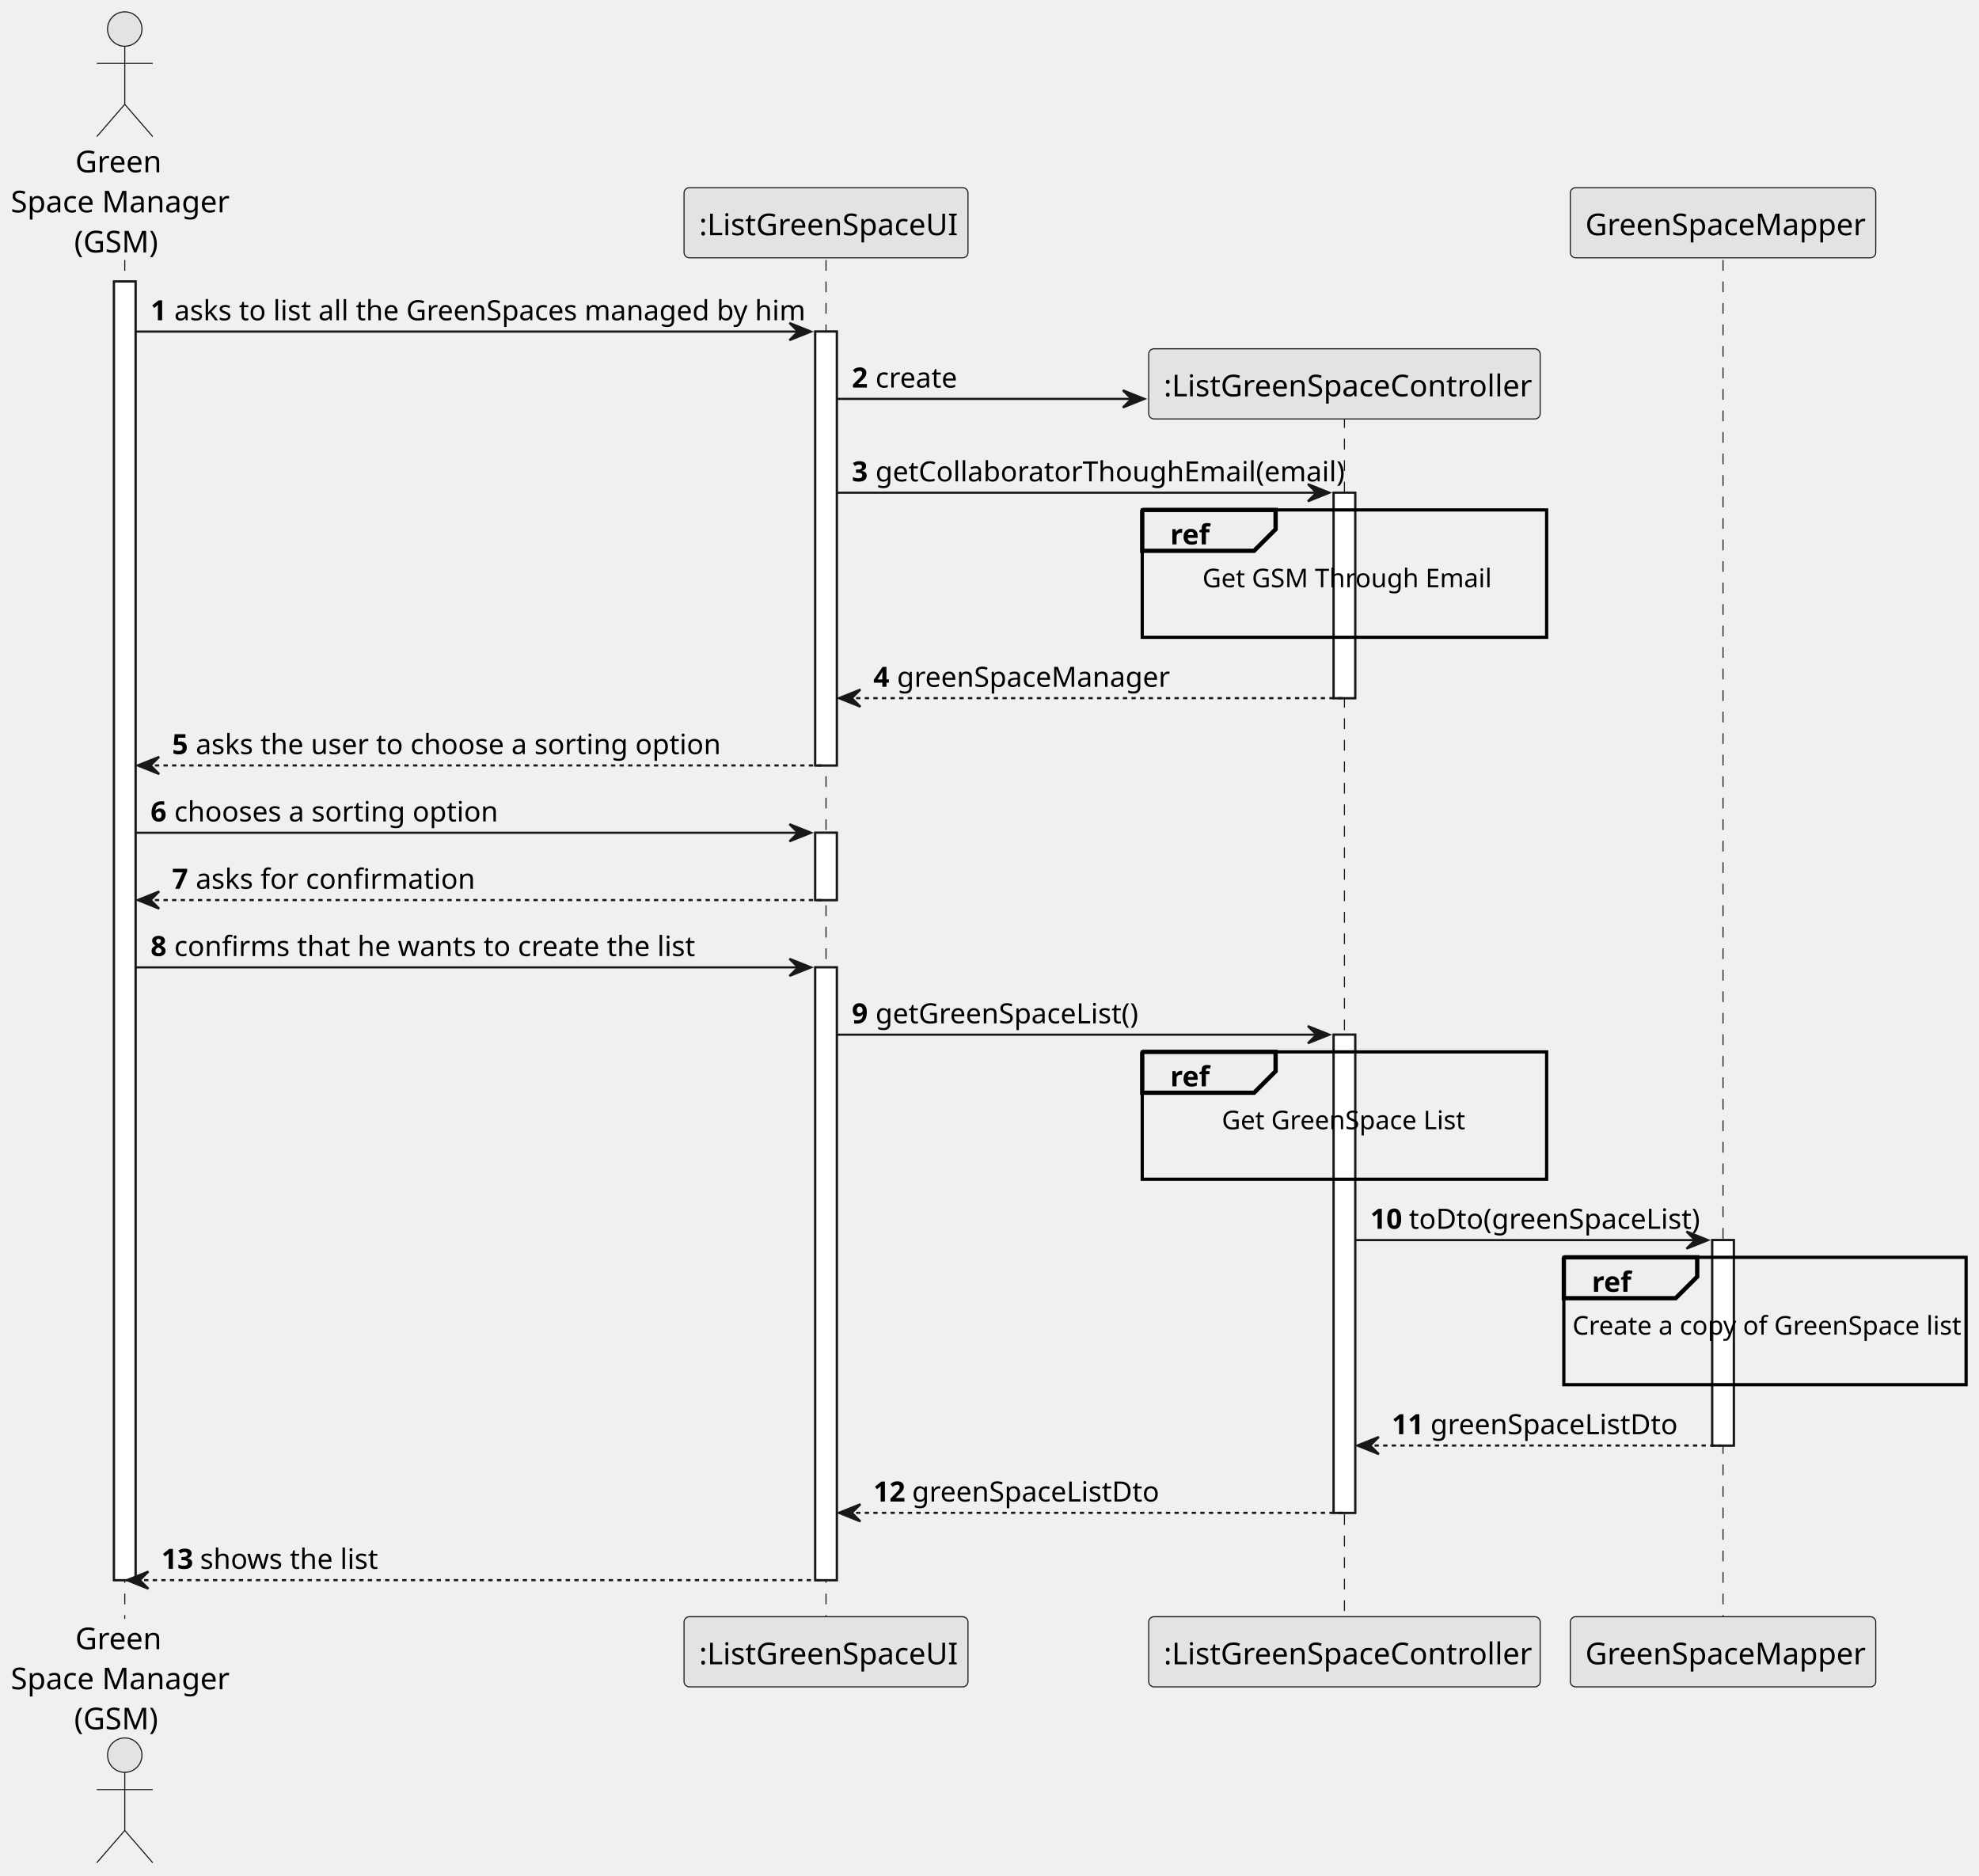
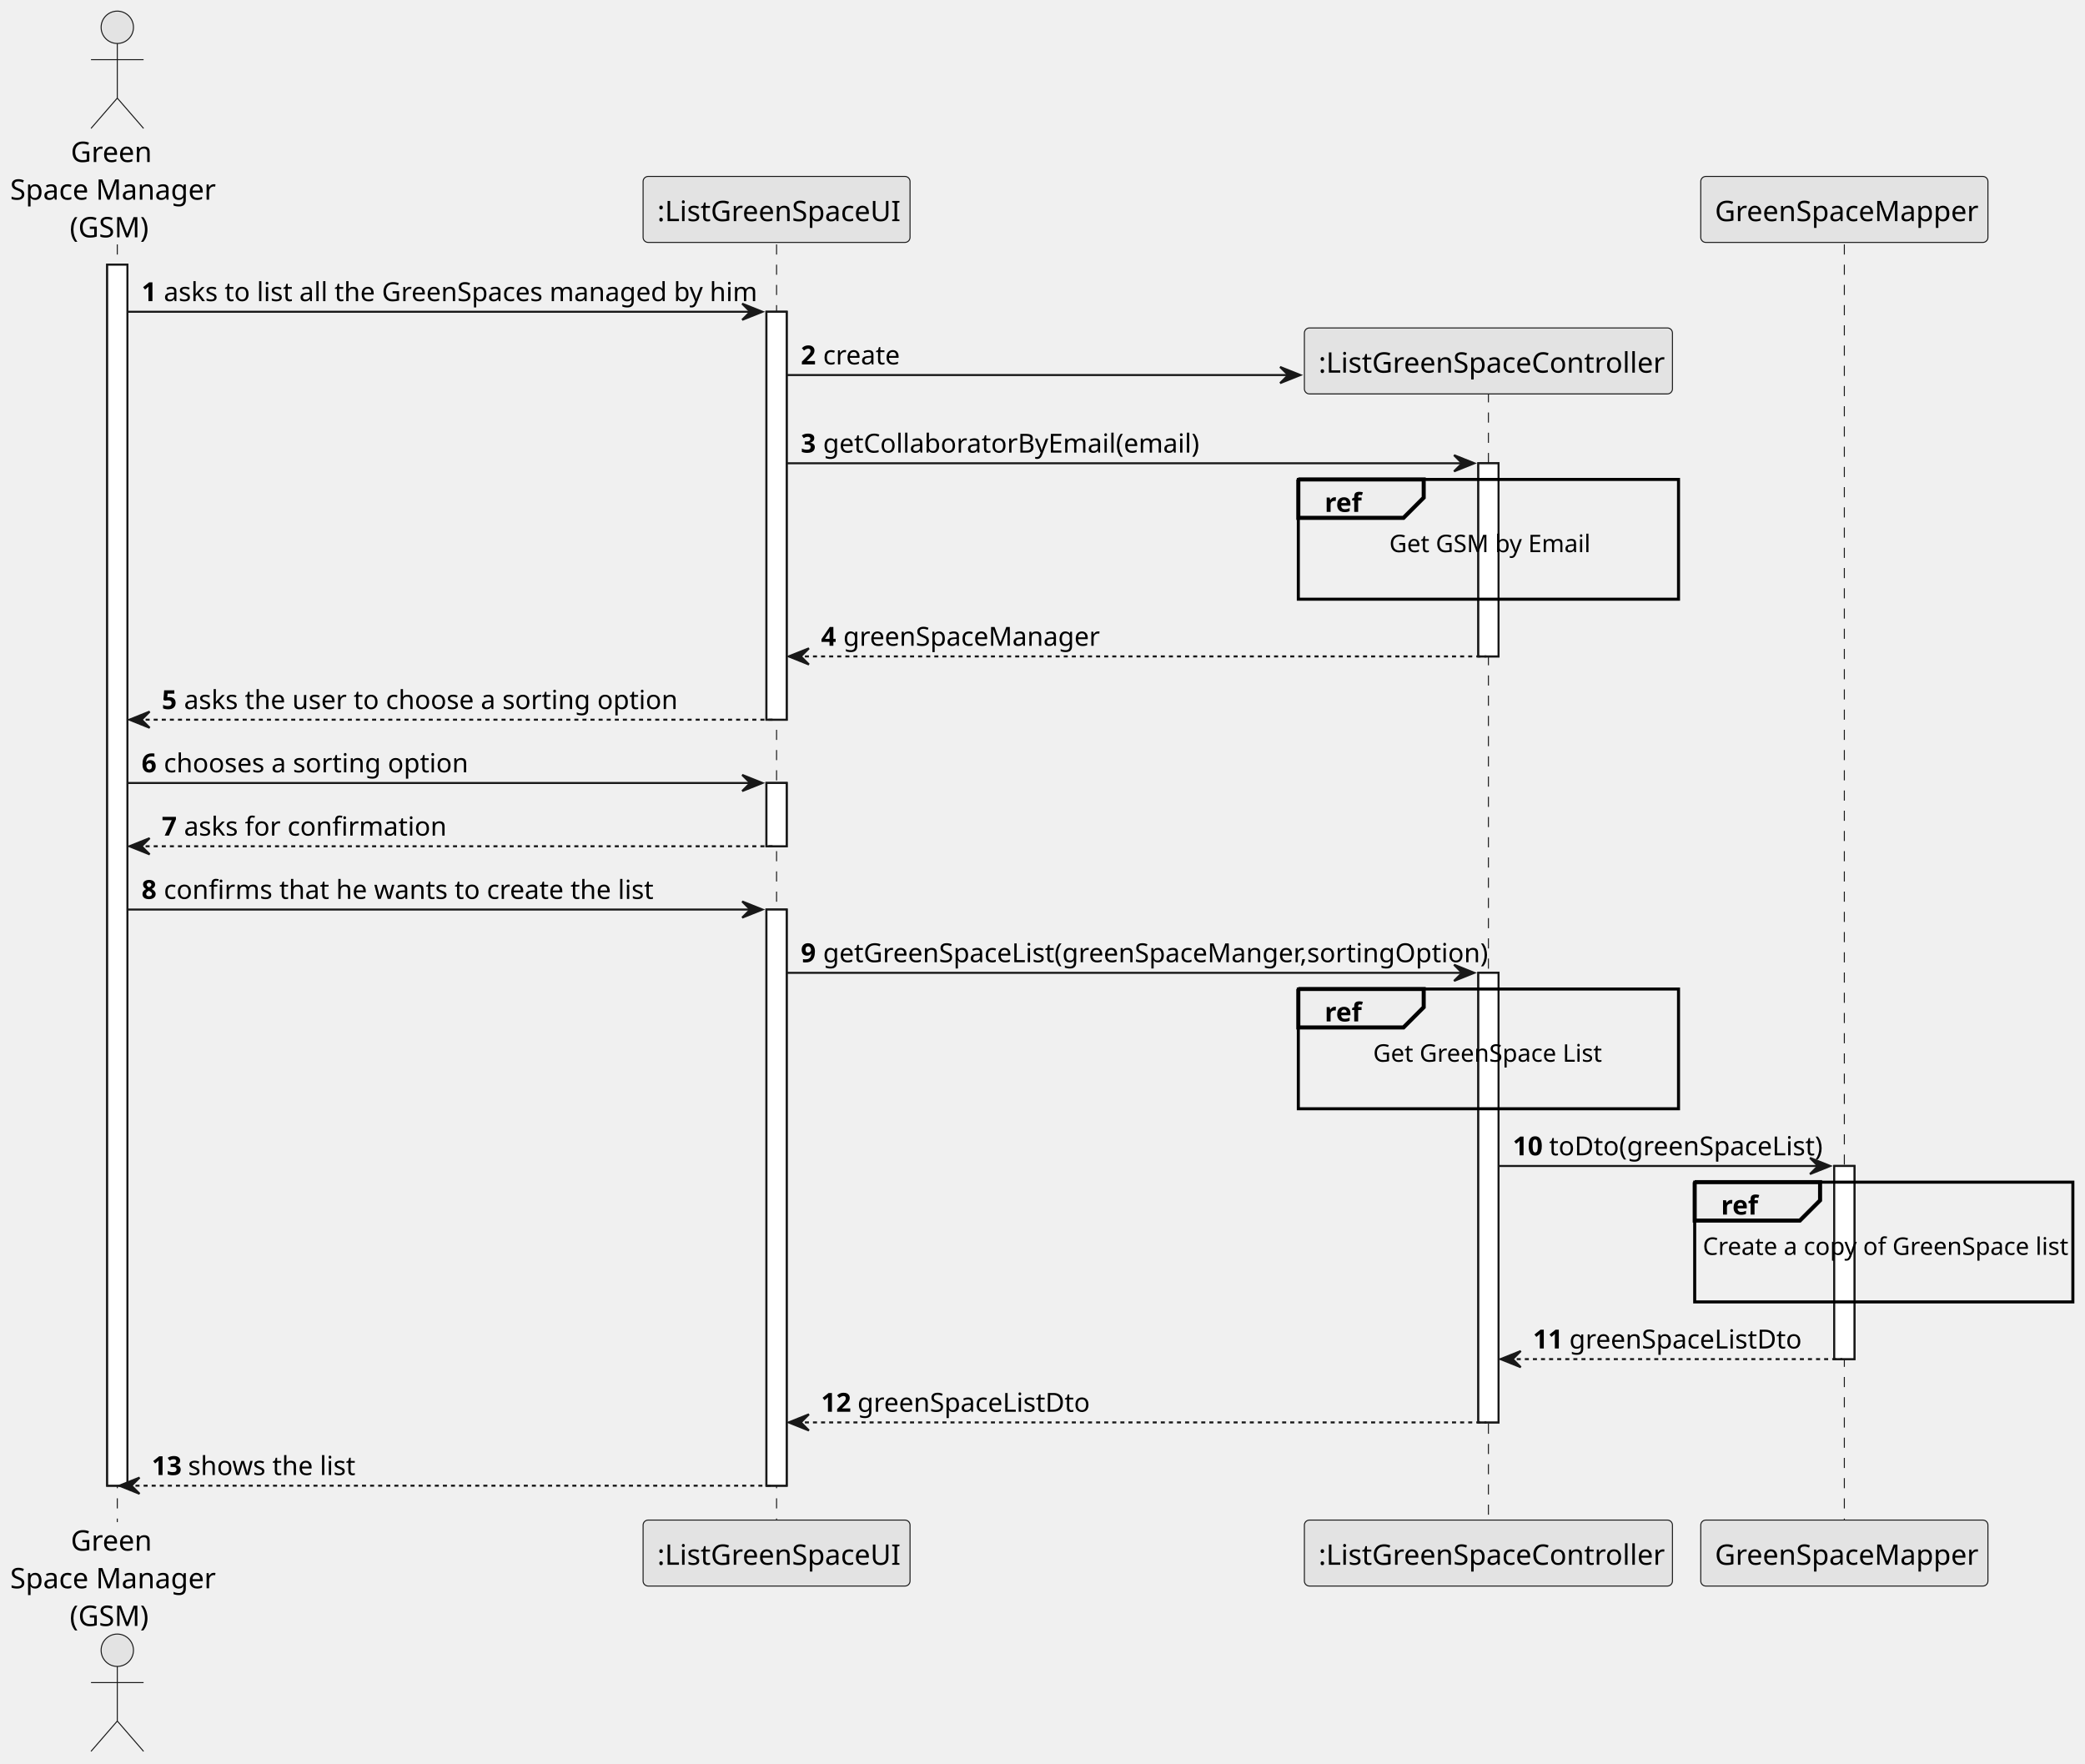
- <svg xmlns="http://www.w3.org/2000/svg" contentStyleType="text/css" height="872px" preserveAspectRatio="none" style="width:920px;height:872px;background:#FFFFFF;" version="1.1" viewBox="0 0 920 872" width="920px" zoomAndPan="magnify">
+ <svg xmlns="http://www.w3.org/2000/svg" contentStyleType="text/css" height="872px" preserveAspectRatio="none" style="width:1031px;height:872px;background:#FFFFFF;" version="1.1" viewBox="0 0 1031 872" width="1031px" zoomAndPan="magnify">
  <defs />
  <g>
    <rect fill="#FFFFFF" height="603.752" style="stroke:#181818;stroke-width:1.0;" width="10" x="53" y="130.863" />
    <rect fill="#FFFFFF" height="201.707" style="stroke:#181818;stroke-width:1.0;" width="10" x="379" y="154.154" />
    <rect fill="#FFFFFF" height="31.291" style="stroke:#181818;stroke-width:1.0;" width="10" x="379" y="387.152" />
    <rect fill="#FFFFFF" height="284.881" style="stroke:#181818;stroke-width:1.0;" width="10" x="379" y="449.734" />
-     <rect fill="#FFFFFF" height="95.504" style="stroke:#181818;stroke-width:1.0;" width="10" x="620" y="229.066" />
-     <rect fill="#FFFFFF" height="222.299" style="stroke:#181818;stroke-width:1.0;" width="10" x="620" y="481.025" />
-     <rect fill="#FFFFFF" height="95.504" style="stroke:#181818;stroke-width:1.0;" width="10" x="796" y="576.529" />
+     <rect fill="#FFFFFF" height="95.504" style="stroke:#181818;stroke-width:1.0;" width="10" x="731" y="229.066" />
+     <rect fill="#FFFFFF" height="222.299" style="stroke:#181818;stroke-width:1.0;" width="10" x="731" y="481.025" />
+     <rect fill="#FFFFFF" height="95.504" style="stroke:#181818;stroke-width:1.0;" width="10" x="907" y="576.529" />
    <line style="stroke:#181818;stroke-width:0.5;stroke-dasharray:5.0,5.0;" x1="58" x2="58" y1="120.863" y2="752.615" />
    <line style="stroke:#181818;stroke-width:0.5;stroke-dasharray:5.0,5.0;" x1="384" x2="384" y1="120.863" y2="752.615" />
-     <line style="stroke:#181818;stroke-width:0.5;stroke-dasharray:5.0,5.0;" x1="625" x2="625" y1="193.965" y2="752.615" />
-     <line style="stroke:#181818;stroke-width:0.5;stroke-dasharray:5.0,5.0;" x1="801" x2="801" y1="120.863" y2="752.615" />
+     <line style="stroke:#181818;stroke-width:0.5;stroke-dasharray:5.0,5.0;" x1="736" x2="736" y1="193.965" y2="752.615" />
+     <line style="stroke:#181818;stroke-width:0.5;stroke-dasharray:5.0,5.0;" x1="912" x2="912" y1="120.863" y2="752.615" />
    <text fill="#000000" font-family="sans-serif" font-size="14" lengthAdjust="spacing" textLength="40" x="35" y="80.107">Green</text>
    <text fill="#000000" font-family="sans-serif" font-size="14" lengthAdjust="spacing" textLength="100" x="5" y="98.728">Space Manager</text>
    <text fill="#000000" font-family="sans-serif" font-size="14" lengthAdjust="spacing" textLength="41" x="34.5" y="117.35">(GSM)</text>
    <ellipse cx="58" cy="13.5" fill="#E3E3E3" rx="8" ry="8" style="stroke:#181818;stroke-width:0.5;" />
    <path d="M58,21.5 L58,48.5 M45,29.5 L71,29.5 M58,48.5 L45,63.5 M58,48.5 L71,63.5 " fill="none" style="stroke:#181818;stroke-width:0.5;" />
    <text fill="#000000" font-family="sans-serif" font-size="14" lengthAdjust="spacing" textLength="40" x="35" y="766.723">Green</text>
    <text fill="#000000" font-family="sans-serif" font-size="14" lengthAdjust="spacing" textLength="100" x="5" y="785.344">Space Manager</text>
    <text fill="#000000" font-family="sans-serif" font-size="14" lengthAdjust="spacing" textLength="41" x="34.5" y="803.965">(GSM)</text>
    <ellipse cx="58" cy="815.979" fill="#E3E3E3" rx="8" ry="8" style="stroke:#181818;stroke-width:0.5;" />
    <path d="M58,823.979 L58,850.979 M45,831.979 L71,831.979 M58,850.979 L45,865.979 M58,850.979 L71,865.979 " fill="none" style="stroke:#181818;stroke-width:0.5;" />
    <rect fill="#E3E3E3" height="32.621" rx="2.5" ry="2.5" style="stroke:#181818;stroke-width:0.5;" width="132" x="318" y="87.242" />
    <text fill="#000000" font-family="sans-serif" font-size="14" lengthAdjust="spacing" textLength="118" x="325" y="109.35">:ListGreenSpaceUI</text>
    <rect fill="#E3E3E3" height="32.621" rx="2.5" ry="2.5" style="stroke:#181818;stroke-width:0.5;" width="132" x="318" y="751.615" />
    <text fill="#000000" font-family="sans-serif" font-size="14" lengthAdjust="spacing" textLength="118" x="325" y="773.723">:ListGreenSpaceUI</text>
-     <rect fill="#E3E3E3" height="32.621" rx="2.5" ry="2.5" style="stroke:#181818;stroke-width:0.5;" width="182" x="534" y="751.615" />
-     <text fill="#000000" font-family="sans-serif" font-size="14" lengthAdjust="spacing" textLength="168" x="541" y="773.723">:ListGreenSpaceController</text>
-     <rect fill="#E3E3E3" height="32.621" rx="2.5" ry="2.5" style="stroke:#181818;stroke-width:0.5;" width="142" x="730" y="87.242" />
-     <text fill="#000000" font-family="sans-serif" font-size="14" lengthAdjust="spacing" textLength="128" x="737" y="109.35">GreenSpaceMapper</text>
-     <rect fill="#E3E3E3" height="32.621" rx="2.5" ry="2.5" style="stroke:#181818;stroke-width:0.5;" width="142" x="730" y="751.615" />
-     <text fill="#000000" font-family="sans-serif" font-size="14" lengthAdjust="spacing" textLength="128" x="737" y="773.723">GreenSpaceMapper</text>
+     <rect fill="#E3E3E3" height="32.621" rx="2.5" ry="2.5" style="stroke:#181818;stroke-width:0.5;" width="182" x="645" y="751.615" />
+     <text fill="#000000" font-family="sans-serif" font-size="14" lengthAdjust="spacing" textLength="168" x="652" y="773.723">:ListGreenSpaceController</text>
+     <rect fill="#E3E3E3" height="32.621" rx="2.5" ry="2.5" style="stroke:#181818;stroke-width:0.5;" width="142" x="841" y="87.242" />
+     <text fill="#000000" font-family="sans-serif" font-size="14" lengthAdjust="spacing" textLength="128" x="848" y="109.35">GreenSpaceMapper</text>
+     <rect fill="#E3E3E3" height="32.621" rx="2.5" ry="2.5" style="stroke:#181818;stroke-width:0.5;" width="142" x="841" y="751.615" />
+     <text fill="#000000" font-family="sans-serif" font-size="14" lengthAdjust="spacing" textLength="128" x="848" y="773.723">GreenSpaceMapper</text>
    <rect fill="#FFFFFF" height="603.752" style="stroke:#181818;stroke-width:1.0;" width="10" x="53" y="130.863" />
    <rect fill="#FFFFFF" height="201.707" style="stroke:#181818;stroke-width:1.0;" width="10" x="379" y="154.154" />
    <rect fill="#FFFFFF" height="31.291" style="stroke:#181818;stroke-width:1.0;" width="10" x="379" y="387.152" />
    <rect fill="#FFFFFF" height="284.881" style="stroke:#181818;stroke-width:1.0;" width="10" x="379" y="449.734" />
-     <rect fill="#FFFFFF" height="95.504" style="stroke:#181818;stroke-width:1.0;" width="10" x="620" y="229.066" />
-     <rect fill="#FFFFFF" height="222.299" style="stroke:#181818;stroke-width:1.0;" width="10" x="620" y="481.025" />
-     <rect fill="#FFFFFF" height="95.504" style="stroke:#181818;stroke-width:1.0;" width="10" x="796" y="576.529" />
+     <rect fill="#FFFFFF" height="95.504" style="stroke:#181818;stroke-width:1.0;" width="10" x="731" y="229.066" />
+     <rect fill="#FFFFFF" height="222.299" style="stroke:#181818;stroke-width:1.0;" width="10" x="731" y="481.025" />
+     <rect fill="#FFFFFF" height="95.504" style="stroke:#181818;stroke-width:1.0;" width="10" x="907" y="576.529" />
    <polygon fill="#181818" points="367,150.154,377,154.154,367,158.154,371,154.154" style="stroke:#181818;stroke-width:1.0;" />
    <line style="stroke:#181818;stroke-width:1.0;" x1="63" x2="373" y1="154.154" y2="154.154" />
    <text fill="#000000" font-family="sans-serif" font-size="13" font-weight="bold" lengthAdjust="spacing" textLength="7" x="70" y="148.892">1</text>
    <text fill="#000000" font-family="sans-serif" font-size="13" lengthAdjust="spacing" textLength="286" x="81" y="148.892">asks to list all the GreenSpaces managed by him</text>
-     <polygon fill="#181818" points="522,181.445,532,185.445,522,189.445,526,185.445" style="stroke:#181818;stroke-width:1.0;" />
-     <line style="stroke:#181818;stroke-width:1.0;" x1="389" x2="528" y1="185.445" y2="185.445" />
+     <polygon fill="#181818" points="633,181.445,643,185.445,633,189.445,637,185.445" style="stroke:#181818;stroke-width:1.0;" />
+     <line style="stroke:#181818;stroke-width:1.0;" x1="389" x2="639" y1="185.445" y2="185.445" />
    <text fill="#000000" font-family="sans-serif" font-size="13" font-weight="bold" lengthAdjust="spacing" textLength="7" x="396" y="180.183">2</text>
    <text fill="#000000" font-family="sans-serif" font-size="13" lengthAdjust="spacing" textLength="36" x="407" y="180.183">create</text>
-     <rect fill="#E3E3E3" height="32.621" rx="2.5" ry="2.5" style="stroke:#181818;stroke-width:0.5;" width="182" x="534" y="162.154" />
-     <text fill="#000000" font-family="sans-serif" font-size="14" lengthAdjust="spacing" textLength="168" x="541" y="184.262">:ListGreenSpaceController</text>
-     <polygon fill="#181818" points="608,225.066,618,229.066,608,233.066,612,229.066" style="stroke:#181818;stroke-width:1.0;" />
-     <line style="stroke:#181818;stroke-width:1.0;" x1="389" x2="614" y1="229.066" y2="229.066" />
+     <rect fill="#E3E3E3" height="32.621" rx="2.5" ry="2.5" style="stroke:#181818;stroke-width:0.5;" width="182" x="645" y="162.154" />
+     <text fill="#000000" font-family="sans-serif" font-size="14" lengthAdjust="spacing" textLength="168" x="652" y="184.262">:ListGreenSpaceController</text>
+     <polygon fill="#181818" points="719,225.066,729,229.066,719,233.066,723,229.066" style="stroke:#181818;stroke-width:1.0;" />
+     <line style="stroke:#181818;stroke-width:1.0;" x1="389" x2="725" y1="229.066" y2="229.066" />
    <text fill="#000000" font-family="sans-serif" font-size="13" font-weight="bold" lengthAdjust="spacing" textLength="7" x="396" y="223.804">3</text>
-     <text fill="#000000" font-family="sans-serif" font-size="13" lengthAdjust="spacing" textLength="201" x="407" y="223.804">getCollaboratorThoughEmail(email)</text>
-     <rect fill="none" height="59.213" style="stroke:#000000;stroke-width:1.5;" width="188" x="531" y="237.066" />
-     <path d="M531,237.066 L593,237.066 L593,246.066 L583,256.066 L531,256.066 L531,237.066 " fill="#EEEEEE" style="stroke:#000000;stroke-width:2.0;" />
-     <text fill="#000000" font-family="sans-serif" font-size="13" font-weight="bold" lengthAdjust="spacing" textLength="17" x="544" y="253.095">ref</text>
-     <text fill="#000000" font-family="sans-serif" font-size="12" lengthAdjust="spacing" textLength="132" x="559" y="273.016">Get GSM Through Email</text>
-     <text fill="#000000" font-family="sans-serif" font-size="12" lengthAdjust="spacing" textLength="3" x="623.5" y="288.977"> </text>
+     <text fill="#000000" font-family="sans-serif" font-size="13" lengthAdjust="spacing" textLength="175" x="407" y="223.804">getCollaboratorByEmail(email)</text>
+     <rect fill="none" height="59.213" style="stroke:#000000;stroke-width:1.5;" width="188" x="642" y="237.066" />
+     <path d="M642,237.066 L704,237.066 L704,246.066 L694,256.066 L642,256.066 L642,237.066 " fill="#EEEEEE" style="stroke:#000000;stroke-width:2.0;" />
+     <text fill="#000000" font-family="sans-serif" font-size="13" font-weight="bold" lengthAdjust="spacing" textLength="17" x="655" y="253.095">ref</text>
+     <text fill="#000000" font-family="sans-serif" font-size="12" lengthAdjust="spacing" textLength="98" x="687" y="273.016">Get GSM by Email</text>
+     <text fill="#000000" font-family="sans-serif" font-size="12" lengthAdjust="spacing" textLength="3" x="734.5" y="288.977"> </text>
    <polygon fill="#181818" points="400,320.57,390,324.57,400,328.57,396,324.57" style="stroke:#181818;stroke-width:1.0;" />
-     <line style="stroke:#181818;stroke-width:1.0;stroke-dasharray:2.0,2.0;" x1="394" x2="624" y1="324.57" y2="324.57" />
+     <line style="stroke:#181818;stroke-width:1.0;stroke-dasharray:2.0,2.0;" x1="394" x2="735" y1="324.57" y2="324.57" />
    <text fill="#000000" font-family="sans-serif" font-size="13" font-weight="bold" lengthAdjust="spacing" textLength="7" x="406" y="319.308">4</text>
    <text fill="#000000" font-family="sans-serif" font-size="13" lengthAdjust="spacing" textLength="119" x="417" y="319.308">greenSpaceManager</text>
    <polygon fill="#181818" points="74,351.861,64,355.861,74,359.861,70,355.861" style="stroke:#181818;stroke-width:1.0;" />
    <line style="stroke:#181818;stroke-width:1.0;stroke-dasharray:2.0,2.0;" x1="68" x2="383" y1="355.861" y2="355.861" />
    <text fill="#000000" font-family="sans-serif" font-size="13" font-weight="bold" lengthAdjust="spacing" textLength="7" x="80" y="350.599">5</text>
    <text fill="#000000" font-family="sans-serif" font-size="13" lengthAdjust="spacing" textLength="233" x="91" y="350.599">asks the user to choose a sorting option</text>
    <polygon fill="#181818" points="367,383.152,377,387.152,367,391.152,371,387.152" style="stroke:#181818;stroke-width:1.0;" />
    <line style="stroke:#181818;stroke-width:1.0;" x1="63" x2="373" y1="387.152" y2="387.152" />
    <text fill="#000000" font-family="sans-serif" font-size="13" font-weight="bold" lengthAdjust="spacing" textLength="7" x="70" y="381.89">6</text>
    <text fill="#000000" font-family="sans-serif" font-size="13" lengthAdjust="spacing" textLength="142" x="81" y="381.89">chooses a sorting option</text>
    <polygon fill="#181818" points="74,414.443,64,418.443,74,422.443,70,418.443" style="stroke:#181818;stroke-width:1.0;" />
    <line style="stroke:#181818;stroke-width:1.0;stroke-dasharray:2.0,2.0;" x1="68" x2="383" y1="418.443" y2="418.443" />
    <text fill="#000000" font-family="sans-serif" font-size="13" font-weight="bold" lengthAdjust="spacing" textLength="7" x="80" y="413.181">7</text>
    <text fill="#000000" font-family="sans-serif" font-size="13" lengthAdjust="spacing" textLength="120" x="91" y="413.181">asks for confirmation</text>
    <polygon fill="#181818" points="367,445.734,377,449.734,367,453.734,371,449.734" style="stroke:#181818;stroke-width:1.0;" />
    <line style="stroke:#181818;stroke-width:1.0;" x1="63" x2="373" y1="449.734" y2="449.734" />
    <text fill="#000000" font-family="sans-serif" font-size="13" font-weight="bold" lengthAdjust="spacing" textLength="7" x="70" y="444.472">8</text>
    <text fill="#000000" font-family="sans-serif" font-size="13" lengthAdjust="spacing" textLength="229" x="81" y="444.472">confirms that he wants to create the list</text>
-     <polygon fill="#181818" points="608,477.025,618,481.025,608,485.025,612,481.025" style="stroke:#181818;stroke-width:1.0;" />
-     <line style="stroke:#181818;stroke-width:1.0;" x1="389" x2="614" y1="481.025" y2="481.025" />
+     <polygon fill="#181818" points="719,477.025,729,481.025,719,485.025,723,481.025" style="stroke:#181818;stroke-width:1.0;" />
+     <line style="stroke:#181818;stroke-width:1.0;" x1="389" x2="725" y1="481.025" y2="481.025" />
    <text fill="#000000" font-family="sans-serif" font-size="13" font-weight="bold" lengthAdjust="spacing" textLength="7" x="396" y="475.763">9</text>
-     <text fill="#000000" font-family="sans-serif" font-size="13" lengthAdjust="spacing" textLength="119" x="407" y="475.763">getGreenSpaceList()</text>
-     <rect fill="none" height="59.213" style="stroke:#000000;stroke-width:1.5;" width="188" x="531" y="489.025" />
-     <path d="M531,489.025 L593,489.025 L593,498.025 L583,508.025 L531,508.025 L531,489.025 " fill="#EEEEEE" style="stroke:#000000;stroke-width:2.0;" />
-     <text fill="#000000" font-family="sans-serif" font-size="13" font-weight="bold" lengthAdjust="spacing" textLength="17" x="544" y="505.054">ref</text>
-     <text fill="#000000" font-family="sans-serif" font-size="12" lengthAdjust="spacing" textLength="114" x="568" y="524.975">Get GreenSpace List</text>
-     <text fill="#000000" font-family="sans-serif" font-size="12" lengthAdjust="spacing" textLength="3" x="623.5" y="540.936"> </text>
-     <polygon fill="#181818" points="784,572.529,794,576.529,784,580.529,788,576.529" style="stroke:#181818;stroke-width:1.0;" />
-     <line style="stroke:#181818;stroke-width:1.0;" x1="630" x2="790" y1="576.529" y2="576.529" />
-     <text fill="#000000" font-family="sans-serif" font-size="13" font-weight="bold" lengthAdjust="spacing" textLength="14" x="637" y="571.267">10</text>
-     <text fill="#000000" font-family="sans-serif" font-size="13" lengthAdjust="spacing" textLength="129" x="655" y="571.267">toDto(greenSpaceList)</text>
-     <rect fill="none" height="59.213" style="stroke:#000000;stroke-width:1.5;" width="187" x="727" y="584.529" />
-     <path d="M727,584.529 L789,584.529 L789,593.529 L779,603.529 L727,603.529 L727,584.529 " fill="#EEEEEE" style="stroke:#000000;stroke-width:2.0;" />
-     <text fill="#000000" font-family="sans-serif" font-size="13" font-weight="bold" lengthAdjust="spacing" textLength="17" x="740" y="600.558">ref</text>
-     <text fill="#000000" font-family="sans-serif" font-size="12" lengthAdjust="spacing" textLength="179" x="731" y="620.479">Create a copy of GreenSpace list</text>
-     <text fill="#000000" font-family="sans-serif" font-size="12" lengthAdjust="spacing" textLength="3" x="819" y="636.439"> </text>
-     <polygon fill="#181818" points="641,668.033,631,672.033,641,676.033,637,672.033" style="stroke:#181818;stroke-width:1.0;" />
-     <line style="stroke:#181818;stroke-width:1.0;stroke-dasharray:2.0,2.0;" x1="635" x2="800" y1="672.033" y2="672.033" />
-     <text fill="#000000" font-family="sans-serif" font-size="13" font-weight="bold" lengthAdjust="spacing" textLength="14" x="647" y="666.77">11</text>
-     <text fill="#000000" font-family="sans-serif" font-size="13" lengthAdjust="spacing" textLength="110" x="665" y="666.77">greenSpaceListDto</text>
+     <text fill="#000000" font-family="sans-serif" font-size="13" lengthAdjust="spacing" textLength="312" x="407" y="475.763">getGreenSpaceList(greenSpaceManger,sortingOption)</text>
+     <rect fill="none" height="59.213" style="stroke:#000000;stroke-width:1.5;" width="188" x="642" y="489.025" />
+     <path d="M642,489.025 L704,489.025 L704,498.025 L694,508.025 L642,508.025 L642,489.025 " fill="#EEEEEE" style="stroke:#000000;stroke-width:2.0;" />
+     <text fill="#000000" font-family="sans-serif" font-size="13" font-weight="bold" lengthAdjust="spacing" textLength="17" x="655" y="505.054">ref</text>
+     <text fill="#000000" font-family="sans-serif" font-size="12" lengthAdjust="spacing" textLength="114" x="679" y="524.975">Get GreenSpace List</text>
+     <text fill="#000000" font-family="sans-serif" font-size="12" lengthAdjust="spacing" textLength="3" x="734.5" y="540.936"> </text>
+     <polygon fill="#181818" points="895,572.529,905,576.529,895,580.529,899,576.529" style="stroke:#181818;stroke-width:1.0;" />
+     <line style="stroke:#181818;stroke-width:1.0;" x1="741" x2="901" y1="576.529" y2="576.529" />
+     <text fill="#000000" font-family="sans-serif" font-size="13" font-weight="bold" lengthAdjust="spacing" textLength="14" x="748" y="571.267">10</text>
+     <text fill="#000000" font-family="sans-serif" font-size="13" lengthAdjust="spacing" textLength="129" x="766" y="571.267">toDto(greenSpaceList)</text>
+     <rect fill="none" height="59.213" style="stroke:#000000;stroke-width:1.5;" width="187" x="838" y="584.529" />
+     <path d="M838,584.529 L900,584.529 L900,593.529 L890,603.529 L838,603.529 L838,584.529 " fill="#EEEEEE" style="stroke:#000000;stroke-width:2.0;" />
+     <text fill="#000000" font-family="sans-serif" font-size="13" font-weight="bold" lengthAdjust="spacing" textLength="17" x="851" y="600.558">ref</text>
+     <text fill="#000000" font-family="sans-serif" font-size="12" lengthAdjust="spacing" textLength="179" x="842" y="620.479">Create a copy of GreenSpace list</text>
+     <text fill="#000000" font-family="sans-serif" font-size="12" lengthAdjust="spacing" textLength="3" x="930" y="636.439"> </text>
+     <polygon fill="#181818" points="752,668.033,742,672.033,752,676.033,748,672.033" style="stroke:#181818;stroke-width:1.0;" />
+     <line style="stroke:#181818;stroke-width:1.0;stroke-dasharray:2.0,2.0;" x1="746" x2="911" y1="672.033" y2="672.033" />
+     <text fill="#000000" font-family="sans-serif" font-size="13" font-weight="bold" lengthAdjust="spacing" textLength="14" x="758" y="666.77">11</text>
+     <text fill="#000000" font-family="sans-serif" font-size="13" lengthAdjust="spacing" textLength="110" x="776" y="666.77">greenSpaceListDto</text>
    <polygon fill="#181818" points="400,699.324,390,703.324,400,707.324,396,703.324" style="stroke:#181818;stroke-width:1.0;" />
-     <line style="stroke:#181818;stroke-width:1.0;stroke-dasharray:2.0,2.0;" x1="394" x2="624" y1="703.324" y2="703.324" />
+     <line style="stroke:#181818;stroke-width:1.0;stroke-dasharray:2.0,2.0;" x1="394" x2="735" y1="703.324" y2="703.324" />
    <text fill="#000000" font-family="sans-serif" font-size="13" font-weight="bold" lengthAdjust="spacing" textLength="14" x="406" y="698.062">12</text>
    <text fill="#000000" font-family="sans-serif" font-size="13" lengthAdjust="spacing" textLength="110" x="424" y="698.062">greenSpaceListDto</text>
    <polygon fill="#181818" points="69,730.615,59,734.615,69,738.615,65,734.615" style="stroke:#181818;stroke-width:1.0;" />
    <line style="stroke:#181818;stroke-width:1.0;stroke-dasharray:2.0,2.0;" x1="63" x2="383" y1="734.615" y2="734.615" />
    <text fill="#000000" font-family="sans-serif" font-size="13" font-weight="bold" lengthAdjust="spacing" textLength="14" x="75" y="729.352">13</text>
    <text fill="#000000" font-family="sans-serif" font-size="13" lengthAdjust="spacing" textLength="80" x="93" y="729.352">shows the list</text>
  </g>
</svg>
